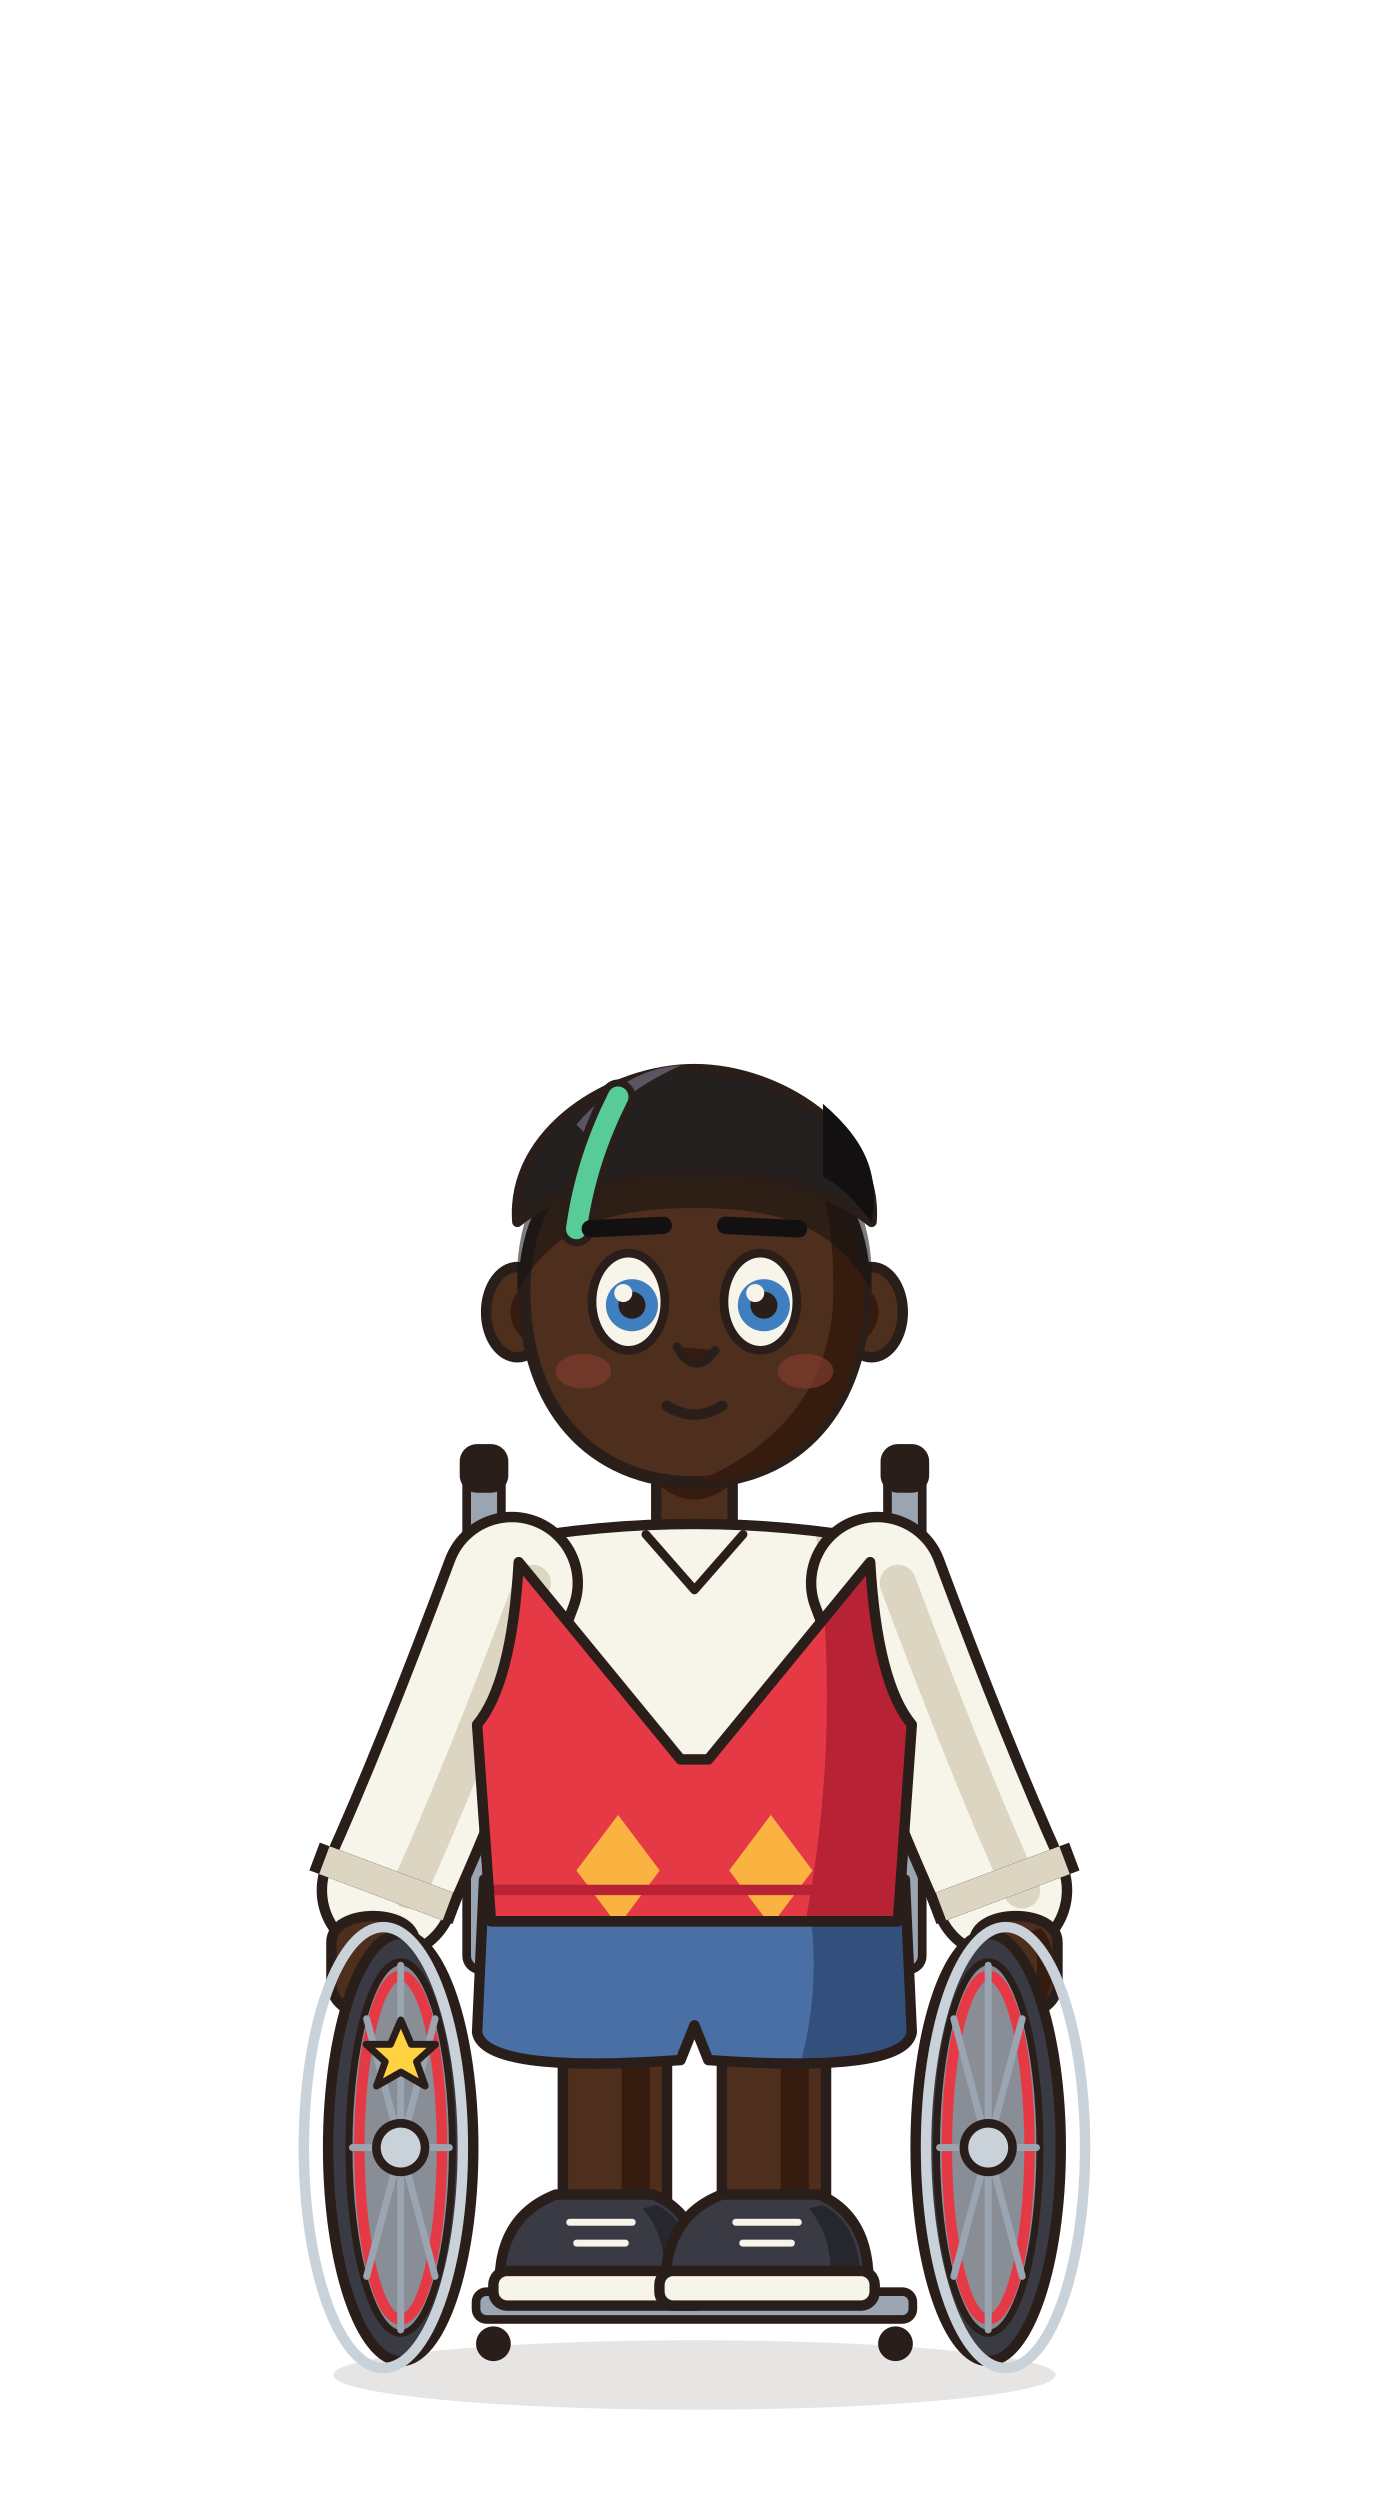
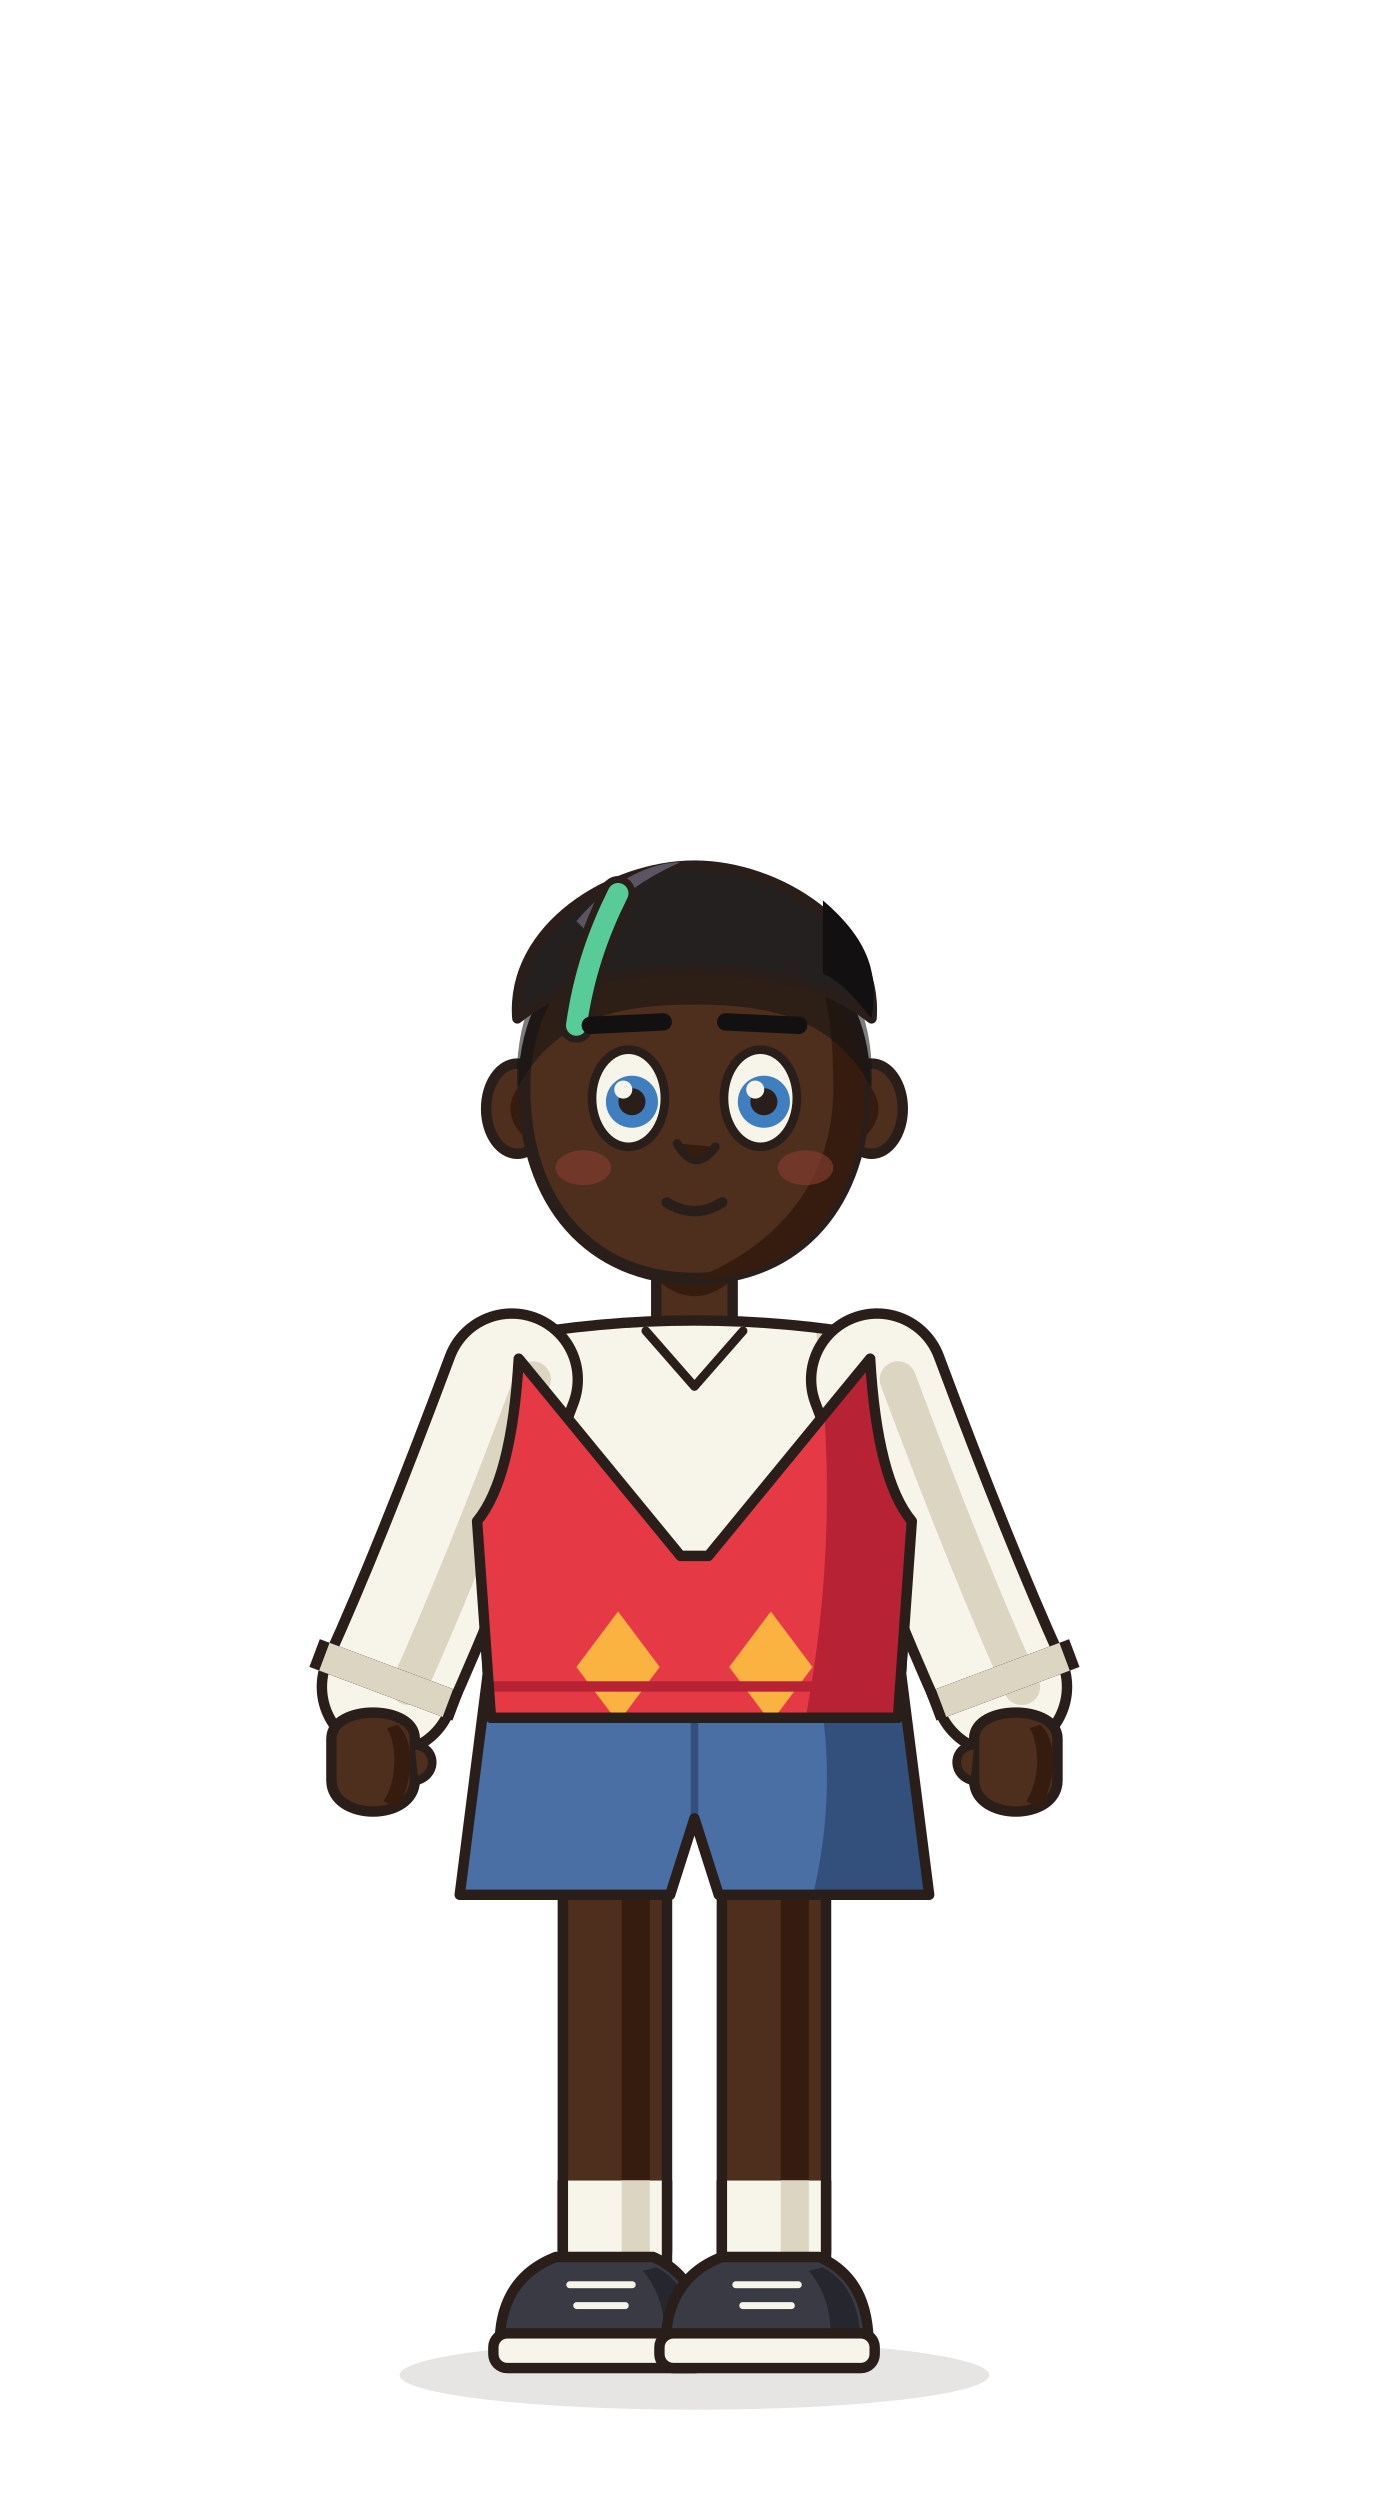
<svg xmlns="http://www.w3.org/2000/svg" viewBox="0 0 400 720" width="400" height="720" stroke-linejoin="round" stroke-linecap="round">
-   <g transform="translate(0 243.9)">
-     <ellipse cx="200" cy="440.1" rx="104" ry="10" fill="#2A1E1A" opacity="0.12" />
-     <rect x="134.4" y="180" width="10" height="143.4" rx="4" fill="#9AA5B1" stroke="#2A1E1A" stroke-width="2.5" />
-     <rect x="132.4" y="172" width="14" height="14" rx="5" fill="#2A1E1A" />
-     <rect x="255.6" y="180" width="10" height="143.4" rx="4" fill="#9AA5B1" stroke="#2A1E1A" stroke-width="2.5" />
-     <rect x="253.6" y="172" width="14" height="14" rx="5" fill="#2A1E1A" />
-     <rect x="141.4" y="214" width="117.1" height="99.4" rx="8" fill="#3A3A44" stroke="#2A1E1A" stroke-width="3" />
+   <g transform="translate(0 185.3)">
+     <ellipse cx="200" cy="498.7" rx="84.9" ry="10" fill="#2A1E1A" opacity="0.12" />
    <ellipse cx="149" cy="134" rx="9" ry="13" fill="#4E2E1C" stroke="#2A1E1A" stroke-width="3" />
    <ellipse cx="251" cy="134" rx="9" ry="13" fill="#4E2E1C" stroke="#2A1E1A" stroke-width="3" />
    <path d="M151 128 Q146 134 151 140 M249 128 Q254 134 249 140" fill="none" stroke="#361C0F" stroke-width="3" />
    <rect x="189" y="172" width="22" height="26" fill="#4E2E1C" stroke="#2A1E1A" stroke-width="3" />
    <path d="M190 176 Q200 186 210 176 L210 184 Q200 192 190 184 Z" fill="#361C0F" />
    <g fill="none">
-       <path d="M177.1 343.4 L177.1 396.1" fill="none" stroke="#2A1E1A" stroke-width="33" />
-       <path d="M177.1 343.4 L177.1 396.1" fill="none" stroke="#4E2E1C" stroke-width="27" />
+       <path d="M177.1 328.4 L177.1 462.7" fill="none" stroke="#2A1E1A" stroke-width="33" />
+       <path d="M177.1 328.4 L177.1 462.7" fill="none" stroke="#4E2E1C" stroke-width="27" />
      <g transform="translate(6 0)">
-         <path d="M177.1 343.4 L177.1 396.1" fill="none" stroke="#361C0F" stroke-width="8.1" />
+         <path d="M177.1 328.4 L177.1 462.7" fill="none" stroke="#361C0F" stroke-width="8.1" />
      </g>
    </g>
    <g fill="none">
-       <path d="M222.9 343.4 L222.9 396.1" fill="none" stroke="#2A1E1A" stroke-width="33" />
-       <path d="M222.9 343.4 L222.9 396.1" fill="none" stroke="#4E2E1C" stroke-width="27" />
+       <path d="M222.9 328.4 L222.9 462.7" fill="none" stroke="#2A1E1A" stroke-width="33" />
+       <path d="M222.9 328.4 L222.9 462.7" fill="none" stroke="#4E2E1C" stroke-width="27" />
      <g transform="translate(6 0)">
-         <path d="M222.9 343.4 L222.9 396.1" fill="none" stroke="#361C0F" stroke-width="8.1" />
+         <path d="M222.9 328.4 L222.9 462.7" fill="none" stroke="#361C0F" stroke-width="8.1" />
      </g>
    </g>
-     <rect x="137.1" y="416.1" width="125.8" height="8" rx="3" fill="#9AA5B1" stroke="#2A1E1A" stroke-width="2.5" />
-     <path d="M144.088 418.118 Q142.088 395.118 160.088 388.118 L188.088 388.118 Q204.088 395.118 202.088 418.118 Z" fill="#3A3A44" stroke="#2A1E1A" stroke-width="3" />
-     <path d="M189.088 391.118 Q201.088 397.118 200.088 418.118 L191.088 418.118 Q193.088 401.118 185.088 392.118 Z" fill="#26262E" />
-     <path d="M164.088 396.118 L182.088 396.118 M166.088 402.118 L180.088 402.118" fill="none" stroke="#F7F4EA" stroke-width="2" />
-     <rect x="142.088" y="410.118" width="62" height="10" rx="4" fill="#F7F4EA" stroke="#2A1E1A" stroke-width="3" />
-     <path d="M191.912 418.118 Q189.912 395.118 207.912 388.118 L235.912 388.118 Q251.912 395.118 249.912 418.118 Z" fill="#3A3A44" stroke="#2A1E1A" stroke-width="3" />
-     <path d="M236.912 391.118 Q248.912 397.118 247.912 418.118 L238.912 418.118 Q240.912 401.118 232.912 392.118 Z" fill="#26262E" />
-     <path d="M211.912 396.118 L229.912 396.118 M213.912 402.118 L227.912 402.118" fill="none" stroke="#F7F4EA" stroke-width="2" />
-     <rect x="189.912" y="410.118" width="62" height="10" rx="4" fill="#F7F4EA" stroke="#2A1E1A" stroke-width="3" />
-     <clipPath id="KID059-lap">
-       <path d="M139.4 297.4 L260.6 297.4 L262.6 341.4 Q260.6 353.4 204 349.4 L200 339.4 L196 349.4 Q139.4 353.4 137.4 341.4 Z" />
+     <g fill="none" stroke-linecap="butt">
+       <path d="M177.1 442.7 L177.1 466.7" fill="none" stroke="#2A1E1A" stroke-width="33" />
+       <path d="M177.1 442.7 L177.1 466.7" fill="none" stroke="#F7F4EA" stroke-width="27" />
+       <g transform="translate(6 0)">
+         <path d="M177.1 442.7 L177.1 466.7" fill="none" stroke="#DCD5C2" stroke-width="8.1" />
+       </g>
+     </g>
+     <g fill="none" stroke-linecap="butt">
+       <path d="M222.9 442.7 L222.9 466.7" fill="none" stroke="#2A1E1A" stroke-width="33" />
+       <path d="M222.9 442.7 L222.9 466.7" fill="none" stroke="#F7F4EA" stroke-width="27" />
+       <g transform="translate(6 0)">
+         <path d="M222.9 442.7 L222.9 466.7" fill="none" stroke="#DCD5C2" stroke-width="8.1" />
+       </g>
+     </g>
+     <path d="M144.088 494.706 Q142.088 471.706 160.088 464.706 L188.088 464.706 Q204.088 471.706 202.088 494.706 Z" fill="#3A3A44" stroke="#2A1E1A" stroke-width="3" />
+     <path d="M189.088 467.706 Q201.088 473.706 200.088 494.706 L191.088 494.706 Q193.088 477.706 185.088 468.706 Z" fill="#26262E" />
+     <path d="M164.088 472.706 L182.088 472.706 M166.088 478.706 L180.088 478.706" fill="none" stroke="#F7F4EA" stroke-width="2" />
+     <rect x="142.088" y="486.706" width="62" height="10" rx="4" fill="#F7F4EA" stroke="#2A1E1A" stroke-width="3" />
+     <path d="M191.912 494.706 Q189.912 471.706 207.912 464.706 L235.912 464.706 Q251.912 471.706 249.912 494.706 Z" fill="#3A3A44" stroke="#2A1E1A" stroke-width="3" />
+     <path d="M236.912 467.706 Q248.912 473.706 247.912 494.706 L238.912 494.706 Q240.912 477.706 232.912 468.706 Z" fill="#26262E" />
+     <path d="M211.912 472.706 L229.912 472.706 M213.912 478.706 L227.912 478.706" fill="none" stroke="#F7F4EA" stroke-width="2" />
+     <rect x="189.912" y="486.706" width="62" height="10" rx="4" fill="#F7F4EA" stroke="#2A1E1A" stroke-width="3" />
+     <clipPath id="KID059-shorts">
+       <path d="M140.4 297.4 L259.6 297.4 L267.6 360.4 L207 360.4 L200 338.4 L193 360.4 L132.4 360.4 Z" />
    </clipPath>
-     <path d="M139.4 297.4 L260.6 297.4 L262.6 341.4 Q260.6 353.4 204 349.4 L200 339.4 L196 349.4 Q139.4 353.4 137.4 341.4 Z" fill="#4A6FA5" />
-     <g clip-path="url(#KID059-lap)">
-       <path d="M230 291.441 Q240 326.4 227 361.441 L360 361.441 L360 291.441 Z" fill="#33507D" />
+     <path d="M140.4 297.4 L259.6 297.4 L267.6 360.4 L207 360.4 L200 338.4 L193 360.4 L132.4 360.4 Z" fill="#4A6FA5" />
+     <g clip-path="url(#KID059-shorts)">
+       <path d="M233.8 291.441 Q243.8 331.9 230.8 372.382 L360 372.382 L360 291.441 Z" fill="#33507D" />
+       <path d="M200 338.4 L200 307.4 M140.4 307.4 L259.6 307.4" fill="none" stroke="#33507D" stroke-width="2.2" />
    </g>
-     <path d="M139.4 297.4 L260.6 297.4 L262.6 341.4 Q260.6 353.4 204 349.4 L200 339.4 L196 349.4 Q139.4 353.4 137.4 341.4 Z" fill="none" stroke="#2A1E1A" stroke-width="3" />
+     <path d="M140.4 297.4 L259.6 297.4 L267.6 360.4 L207 360.4 L200 338.4 L193 360.4 L132.4 360.4 Z" fill="none" stroke="#2A1E1A" stroke-width="3" />
    <g fill="none">
      <path d="M138.4 234.6 Q125.4 270.8 109.4 305.4" fill="none" stroke="#2A1E1A" stroke-width="29" />
      <path d="M138.4 234.6 Q125.4 270.8 109.4 305.4" fill="none" stroke="#4E2E1C" stroke-width="23" />
      <g transform="translate(5 0)">
        <path d="M138.4 234.6 Q125.4 270.8 109.4 305.4" fill="none" stroke="#361C0F" stroke-width="6.9" />
      </g>
    </g>
    <g fill="none">
      <path d="M261.6 234.6 Q274.6 270.8 290.6 305.4" fill="none" stroke="#2A1E1A" stroke-width="29" />
      <path d="M261.6 234.6 Q274.6 270.8 290.6 305.4" fill="none" stroke="#4E2E1C" stroke-width="23" />
      <g transform="translate(5 0)">
        <path d="M261.6 234.6 Q274.6 270.8 290.6 305.4" fill="none" stroke="#361C0F" stroke-width="6.9" />
      </g>
    </g>
    <clipPath id="KID059-shirt">
      <path d="M145.4 200 Q200 190 254.6 200 L262.6 248.8 L258.6 309.4 L141.4 309.4 L137.4 248.8 Z" />
    </clipPath>
    <path d="M145.4 200 Q200 190 254.6 200 L262.6 248.8 L258.6 309.4 L141.4 309.4 L137.4 248.8 Z" fill="#F7F4EA" />
    <g clip-path="url(#KID059-shirt)">
      <path d="M233.8 190 Q243.8 252.7 230.8 315.441 L360 315.441 L360 190 Z" fill="#DCD5C2" />
    </g>
    <path d="M145.4 200 Q200 190 254.6 200 L262.6 248.8 L258.6 309.4 L141.4 309.4 L137.4 248.8 Z" fill="none" stroke="#2A1E1A" stroke-width="3" />
    <g fill="none">
      <path d="M147.4 212 Q127 266.7 111.7 300.5" fill="none" stroke="#2A1E1A" stroke-width="41" />
      <path d="M147.4 212 Q127 266.7 111.7 300.5" fill="none" stroke="#F7F4EA" stroke-width="35" />
      <g transform="translate(6 0)">
        <path d="M147.4 212 Q127 266.7 111.7 300.5" fill="none" stroke="#DCD5C2" stroke-width="10.5" />
      </g>
    </g>
    <g fill="none" stroke-linecap="butt">
      <path d="M112.7 294.5 L109.7 302.5" fill="none" stroke="#2A1E1A" stroke-width="44" />
      <path d="M112.7 294.5 L109.7 302.5" fill="none" stroke="#DCD5C2" stroke-width="38" />
    </g>
    <g fill="none">
      <path d="M252.6 212 Q273 266.7 288.3 300.5" fill="none" stroke="#2A1E1A" stroke-width="41" />
      <path d="M252.6 212 Q273 266.7 288.3 300.5" fill="none" stroke="#F7F4EA" stroke-width="35" />
      <g transform="translate(6 0)">
        <path d="M252.6 212 Q273 266.7 288.3 300.5" fill="none" stroke="#DCD5C2" stroke-width="10.5" />
      </g>
    </g>
    <g fill="none" stroke-linecap="butt">
      <path d="M287.3 294.5 L290.3 302.5" fill="none" stroke="#2A1E1A" stroke-width="44" />
      <path d="M287.3 294.5 L290.3 302.5" fill="none" stroke="#DCD5C2" stroke-width="38" />
    </g>
    <clipPath id="KID059-vest">
      <path d="M149.4 206 L196 262.8 L204 262.8 L250.6 206 Q252.6 240.8 262.6 252.8 L258.6 309.4 L141.4 309.4 L137.4 252.8 Q147.4 240.8 149.4 206 Z" />
    </clipPath>
    <path d="M149.4 206 L196 262.8 L204 262.8 L250.6 206 Q252.6 240.8 262.6 252.8 L258.6 309.4 L141.4 309.4 L137.4 252.8 Q147.4 240.8 149.4 206 Z" fill="#E63946" />
    <g clip-path="url(#KID059-vest)">
      <path d="M233.8 190 Q243.8 252.7 230.8 315.441 L360 315.441 L360 190 Z" fill="#B72235" />
      <path d="M178 278.8 l12 16 l-12 16 l-12 -16 z" fill="#FFD23F" opacity="0.8" />
      <path d="M222 278.8 l12 16 l-12 16 l-12 -16 z" fill="#FFD23F" opacity="0.8" />
      <path d="M137.4 300.4 L262.6 300.4" fill="none" stroke="#B72235" stroke-width="3" />
    </g>
    <path d="M149.4 206 L196 262.8 L204 262.8 L250.6 206 Q252.6 240.8 262.6 252.8 L258.6 309.4 L141.4 309.4 L137.4 252.8 Q147.4 240.8 149.4 206 Z" fill="none" stroke="#2A1E1A" stroke-width="3" />
    <path d="M186 198 L200 214 L214 198" fill="#F7F4EA" stroke="#2A1E1A" stroke-width="2.5" />
    <path d="M95.448 315.426 C95.448 305.426 119.448 305.426 119.448 315.426 L119.448 327.426 C119.448 339.426 95.448 339.426 95.448 327.426 Z" fill="#4E2E1C" stroke="#2A1E1A" stroke-width="3" />
    <path d="M114.448 311.426 C119.448 315.426 119.448 327.426 114.448 335.426 L110.448 333.426 C114.448 327.426 114.448 317.426 111.448 312.426 Z" fill="#361C0F" />
    <path d="M119.448 317.426 C125.448 317.426 126.448 325.426 120.448 327.426" fill="#4E2E1C" stroke="#2A1E1A" stroke-width="2.5" />
    <path d="M280.552 315.426 C280.552 305.426 304.552 305.426 304.552 315.426 L304.552 327.426 C304.552 339.426 280.552 339.426 280.552 327.426 Z" fill="#4E2E1C" stroke="#2A1E1A" stroke-width="3" />
    <path d="M299.552 311.426 C304.552 315.426 304.552 327.426 299.552 335.426 L295.552 333.426 C299.552 327.426 299.552 317.426 296.552 312.426 Z" fill="#361C0F" />
    <path d="M280.552 317.426 C274.552 317.426 273.552 325.426 279.552 327.426" fill="#4E2E1C" stroke="#2A1E1A" stroke-width="2.5" />
-     <ellipse cx="115.4" cy="374.6" rx="20.9" ry="61.5" fill="#3A3A44" stroke="#2A1E1A" stroke-width="3" />
-     <ellipse cx="115.4" cy="374.6" rx="14.9" ry="53.5" fill="#C9D1D9" stroke="#2A1E1A" stroke-width="2" fill-opacity="0.55" />
-     <ellipse cx="115.4" cy="374.6" rx="11.9" ry="49.5" fill="none" stroke="#E63946" stroke-width="3" />
-     <path d="M101.5 374.6 L129.4 374.6" fill="none" stroke="#9AA5B1" stroke-width="2" />
-     <path d="M105.6 337.5 L125.3 411.7" fill="none" stroke="#9AA5B1" stroke-width="2" />
-     <path d="M115.4 322.1 L115.4 427.1" fill="none" stroke="#9AA5B1" stroke-width="2" />
-     <path d="M125.3 337.5 L105.6 411.7" fill="none" stroke="#9AA5B1" stroke-width="2" />
-     <ellipse cx="110.4" cy="374.6" rx="22.9" ry="63.5" fill="none" stroke="#C9D1D9" stroke-width="3" />
-     <circle cx="115.4" cy="374.6" r="7" fill="#C9D1D9" stroke="#2A1E1A" stroke-width="2.5" />
-     <ellipse cx="284.6" cy="374.6" rx="20.9" ry="61.5" fill="#3A3A44" stroke="#2A1E1A" stroke-width="3" />
-     <ellipse cx="284.6" cy="374.6" rx="14.9" ry="53.5" fill="#C9D1D9" stroke="#2A1E1A" stroke-width="2" fill-opacity="0.55" />
-     <ellipse cx="284.6" cy="374.6" rx="11.9" ry="49.5" fill="none" stroke="#E63946" stroke-width="3" />
-     <path d="M270.6 374.6 L298.5 374.6" fill="none" stroke="#9AA5B1" stroke-width="2" />
-     <path d="M274.7 337.5 L294.4 411.7" fill="none" stroke="#9AA5B1" stroke-width="2" />
-     <path d="M284.6 322.1 L284.6 427.1" fill="none" stroke="#9AA5B1" stroke-width="2" />
-     <path d="M294.4 337.5 L274.7 411.7" fill="none" stroke="#9AA5B1" stroke-width="2" />
-     <ellipse cx="289.6" cy="374.6" rx="22.9" ry="63.5" fill="none" stroke="#C9D1D9" stroke-width="3" />
-     <circle cx="284.6" cy="374.6" r="7" fill="#C9D1D9" stroke="#2A1E1A" stroke-width="2.5" />
-     <path d="M115.448 337.868 L118.448 344.868 L125.448 344.868 L119.948 349.868 L122.448 356.868 L115.448 352.868 L108.448 356.868 L110.948 349.868 L105.448 344.868 L112.448 344.868 Z" fill="#FFD23F" stroke="#2A1E1A" stroke-width="2" />
-     <rect x="137.1" y="426.1" width="10" height="10" rx="5" fill="#2A1E1A" />
-     <rect x="252.9" y="426.1" width="10" height="10" rx="5" fill="#2A1E1A" />
    <path d="M151 128 C151 96 173 80 200 80 C227 80 249 96 249 128 C249 161 230 183 200 183 C170 183 151 161 151 128 Z" fill="#4E2E1C" stroke="#2A1E1A" stroke-width="3.5" />
    <path d="M236 96 C246 108 249 120 249 128 C249 161 230 183 200 183 C225 173 240 154 240 128 C240 115 239 105 236 96 Z" fill="#361C0F" />
    <ellipse cx="168" cy="151" rx="8" ry="5" fill="#7E3A2E" opacity="0.72" />
    <ellipse cx="232" cy="151" rx="8" ry="5" fill="#7E3A2E" opacity="0.72" />
    <ellipse cx="181" cy="131" rx="10.5" ry="14" fill="#F7F4EA" stroke="#2A1E1A" stroke-width="2.5" />
    <circle cx="182" cy="132" r="7.5" fill="#3F7FC0" />
    <circle cx="182" cy="132" r="3.9" fill="#2A1E1A" />
    <circle cx="179.5" cy="128.5" r="2.6" fill="#F7F4EA" />
    <ellipse cx="219" cy="131" rx="10.5" ry="14" fill="#F7F4EA" stroke="#2A1E1A" stroke-width="2.5" />
    <circle cx="220" cy="132" r="7.5" fill="#3F7FC0" />
    <circle cx="220" cy="132" r="3.9" fill="#2A1E1A" />
    <circle cx="217.5" cy="128.5" r="2.6" fill="#F7F4EA" />
    <path d="M195 144 Q200 153 206 145" fill="#361C0F" stroke="#2A1E1A" stroke-width="2.5" />
    <path d="M192 161 Q200 166 208 161" fill="none" stroke="#2A1E1A" stroke-width="3" />
    <path d="M149 128 C147 90 176 72 200 72 C224 72 253 90 251 128 C241 110 226 104 200 104 C174 104 159 110 149 128 Z" fill="#121010" opacity="0.55" />
    <path d="M149 108 C147 82 176 64 200 64 C224 64 253 82 251 108 C241 100 226 94 200 94 C174 94 159 100 149 108 Z" fill="#23201F" stroke="#2A1E1A" stroke-width="3" />
    <path d="M237 74 C251 86 253 96 251 108 C246 102 243 98 237 95 Z" fill="#121010" />
    <path d="M166 80 C176 68 188 63 196 63 C185 68 176 74 170 84 Z" fill="#5A5560" />
    <path d="M178 72 C172 84 168 96 166 110" fill="none" stroke="#2A1E1A" stroke-width="10" />
    <path d="M178 72 C172 84 168 96 166 110" fill="none" stroke="#57CC99" stroke-width="6" />
    <path d="M170 110 L191 109" fill="none" stroke="#121010" stroke-width="5" />
    <path d="M209 109 L230 110" fill="none" stroke="#121010" stroke-width="5" />
  </g>
</svg>
